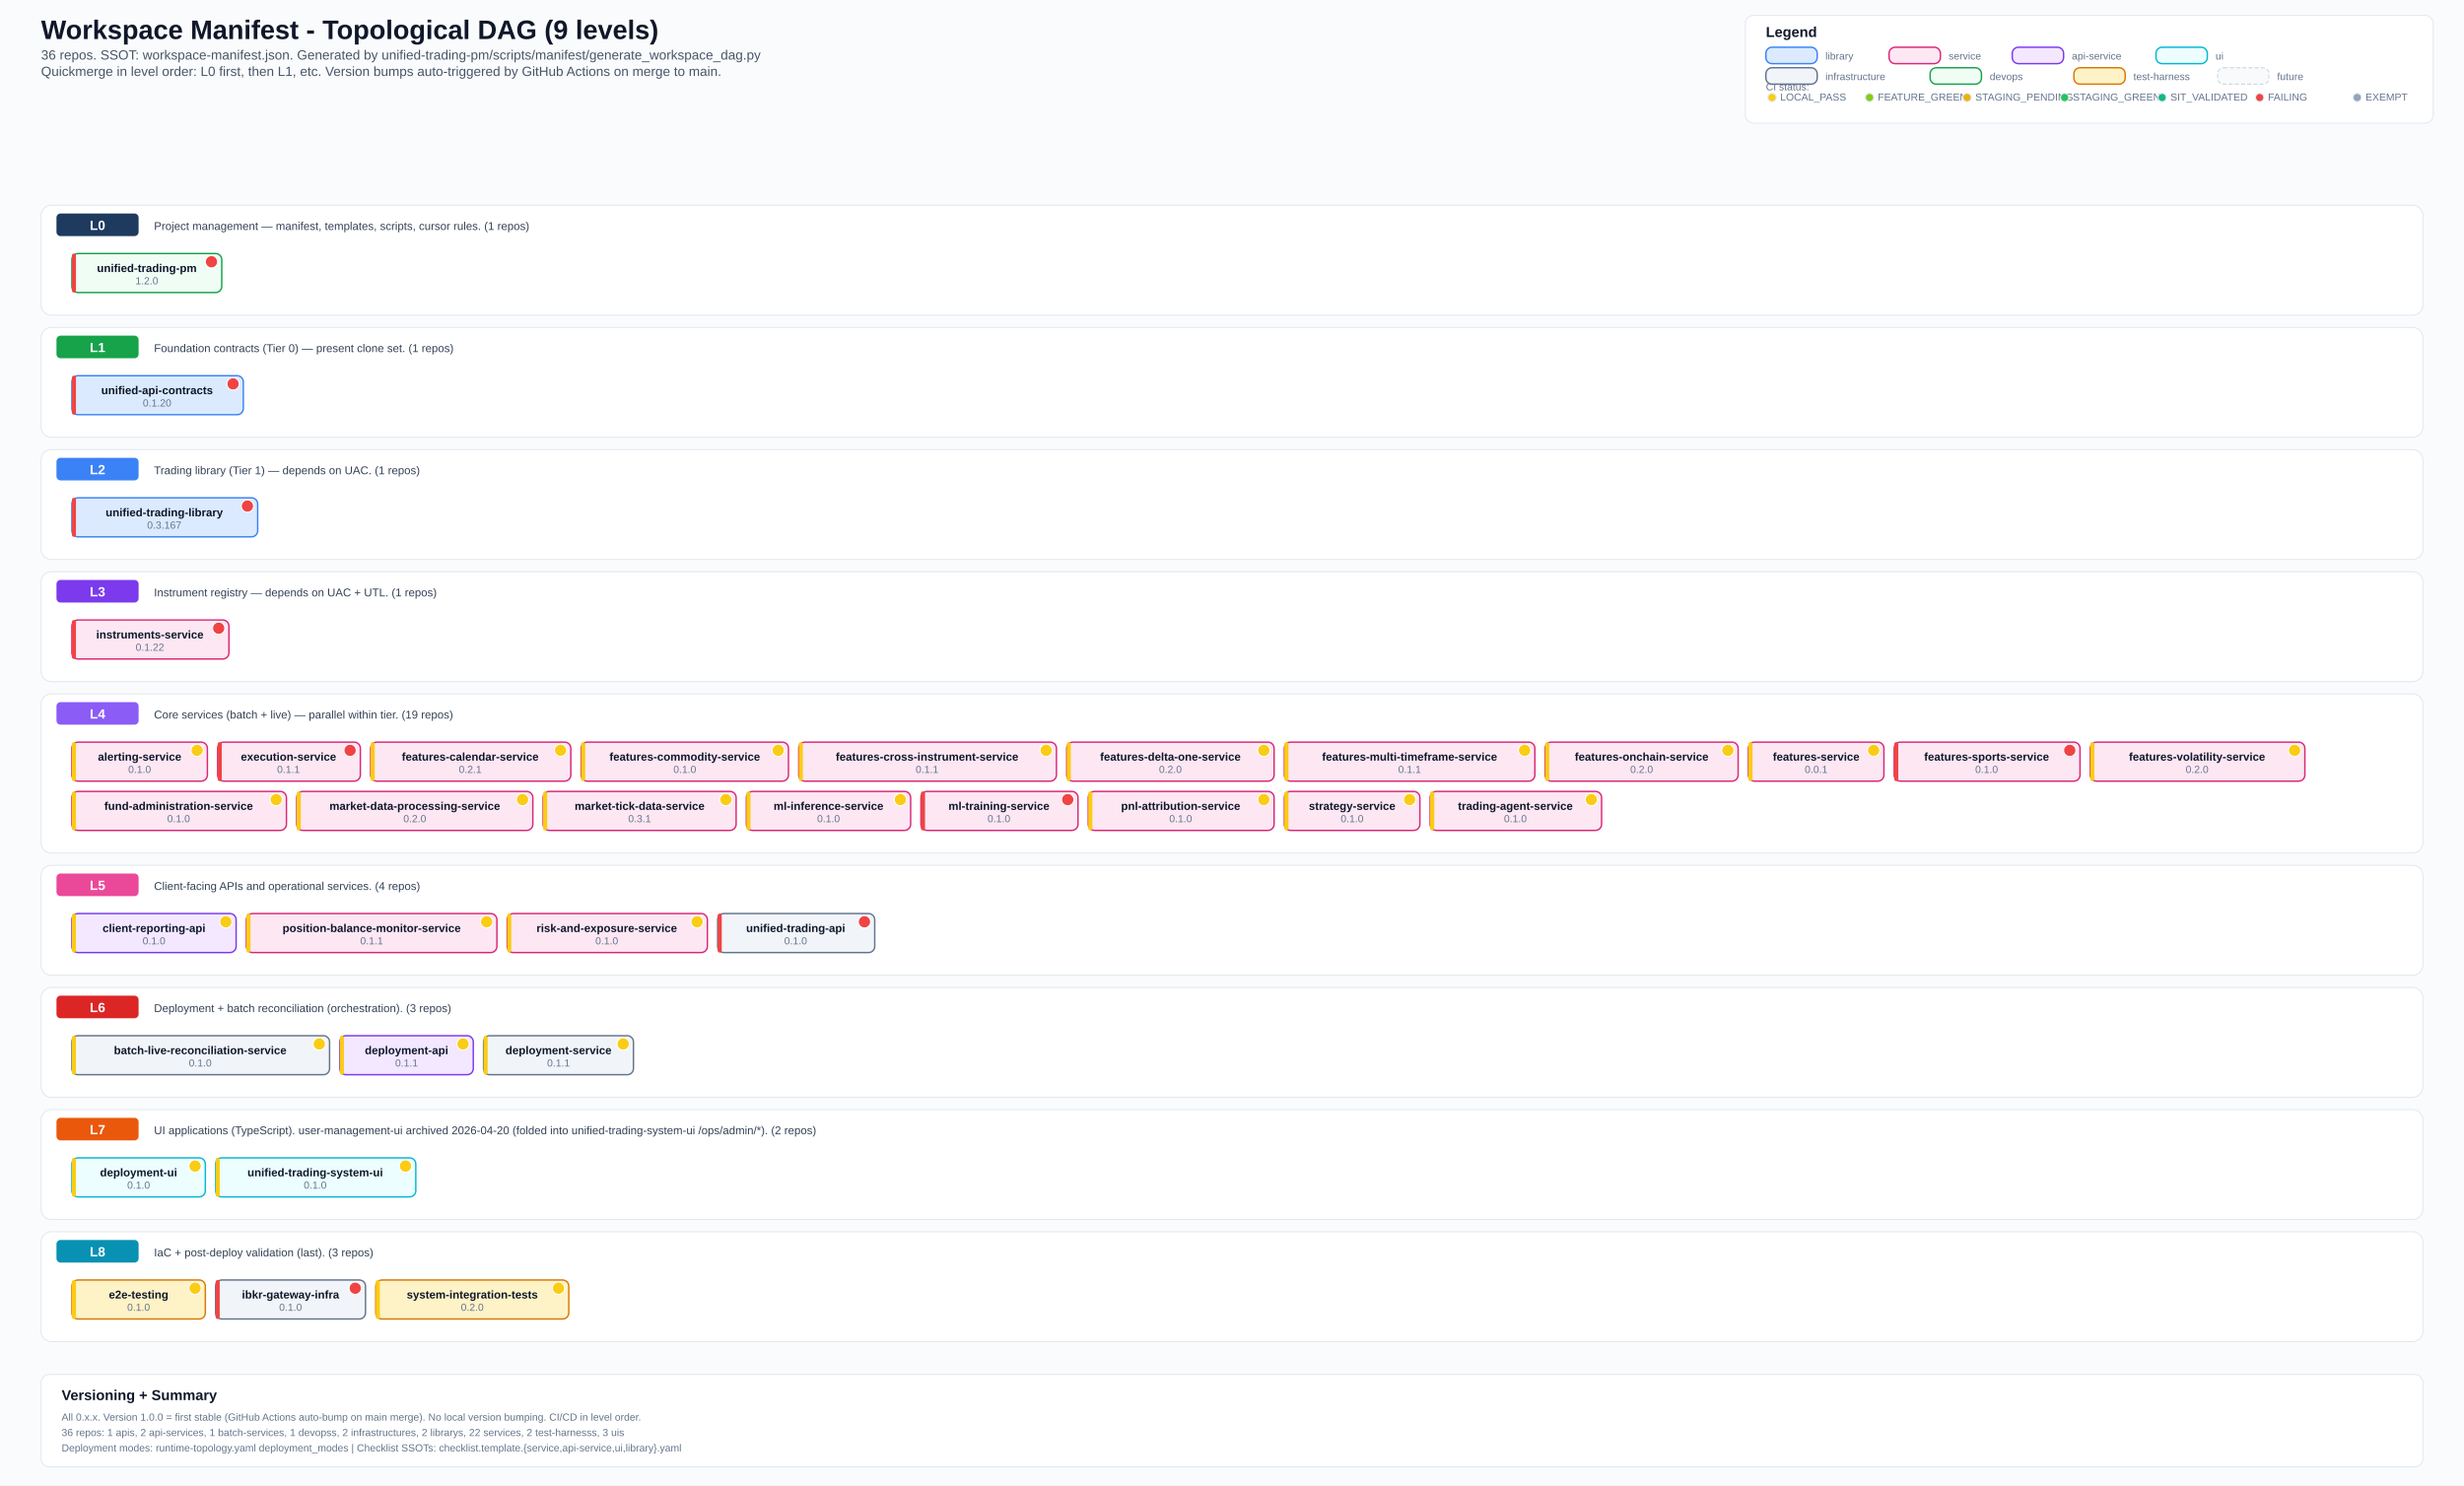
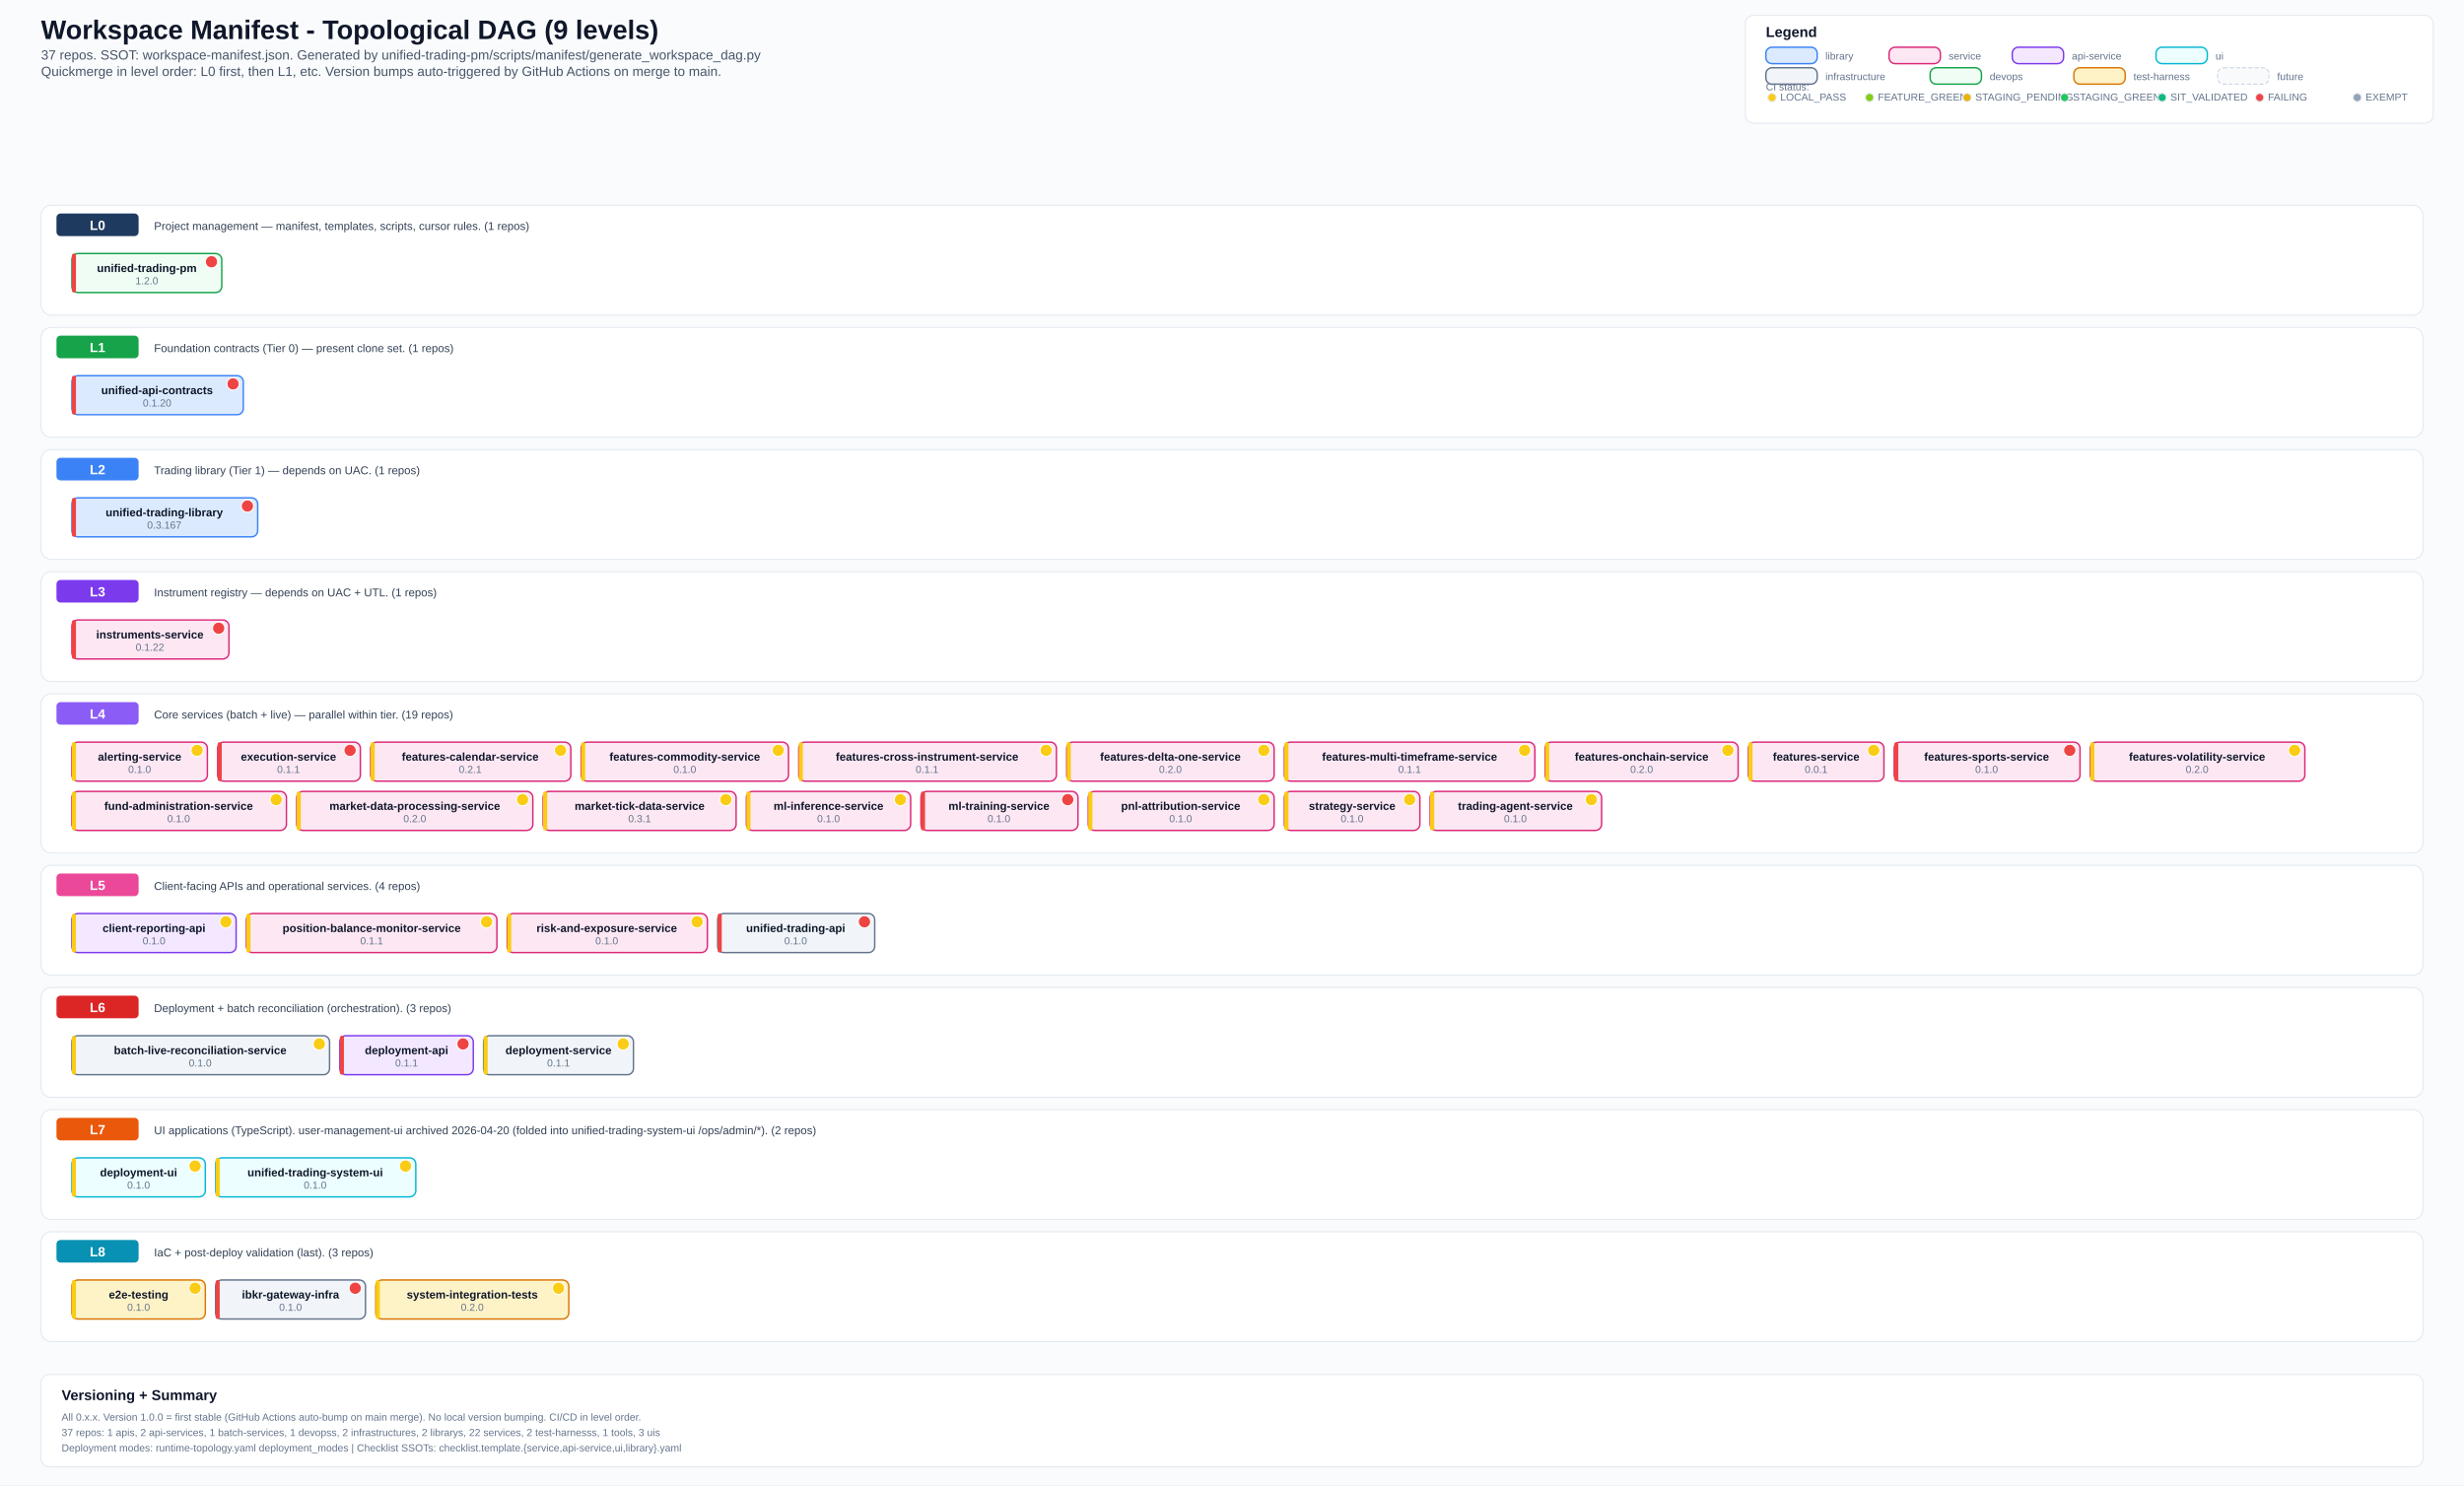
<svg xmlns="http://www.w3.org/2000/svg" width="2400" height="1447" viewBox="0 0 2400 1447">
  <defs>
    <style>
      .bg { fill: #fafbfc; }
      .title { font: 700 26px Arial, sans-serif; fill: #0f172a; }
      .subtitle { font: 500 13px Arial, sans-serif; fill: #475569; }
      .section { font: 700 14px Arial, sans-serif; fill: #0f172a; }
      .level-label { font: 700 13px Arial, sans-serif; fill: #ffffff; }
      .label { font: 600 11px Arial, sans-serif; fill: #0f172a; }
      .ver { font: 500 10px Arial, sans-serif; fill: #64748b; }
      .small { font: 500 10px Arial, sans-serif; fill: #64748b; }
      .desc { font: 500 11px Arial, sans-serif; fill: #334155; }
      .lib { fill: #dbeafe; stroke: #3b82f6; stroke-width: 1.4; rx: 6; }
      .svc { fill: #fce7f3; stroke: #db2777; stroke-width: 1.4; rx: 6; }
      .api { fill: #f3e8ff; stroke: #7c3aed; stroke-width: 1.4; rx: 6; }
      .ui-box { fill: #ecfeff; stroke: #06b6d4; stroke-width: 1.4; rx: 6; }
      .infra { fill: #f1f5f9; stroke: #64748b; stroke-width: 1.4; rx: 6; }
      .devops { fill: #f0fdf4; stroke: #16a34a; stroke-width: 1.4; rx: 6; }
      .test { fill: #fef3c7; stroke: #d97706; stroke-width: 1.4; rx: 6; }
      .future { fill: #f8fafc; stroke: #cbd5e1; stroke-width: 1; rx: 6; stroke-dasharray: 4 2; }
      .level-bg { fill: #ffffff; stroke: #e2e8f0; stroke-width: 1; rx: 10; }
      .level-badge { rx: 4; }
      .legend-box { fill: #ffffff; stroke: #e2e8f0; stroke-width: 1; rx: 8; }
  </style>
  </defs>
  <rect class="bg" x="0" y="0" width="2400" height="1447" />
  <text x="40" y="38" class="title">Workspace Manifest - Topological DAG (9 levels)</text>
-   <text x="40" y="58" class="subtitle">36 repos. SSOT: workspace-manifest.json. Generated by unified-trading-pm/scripts/manifest/generate_workspace_dag.py</text>
+   <text x="40" y="58" class="subtitle">37 repos. SSOT: workspace-manifest.json. Generated by unified-trading-pm/scripts/manifest/generate_workspace_dag.py</text>
  <text x="40" y="74" class="subtitle">Quickmerge in level order: L0 first, then L1, etc. Version bumps auto-triggered by GitHub Actions on merge to main.</text>
  <rect x="1700" y="15" width="670" height="105" class="legend-box" />
  <text x="1720" y="36" class="section">Legend</text>
  <text x="1720" y="88" class="small">CI status:</text>
  <circle cx="1726" cy="95" r="4" fill="#facc15" stroke="#e2e8f0" stroke-width="1" />
  <text x="1734" y="98" class="small">LOCAL_PASS</text>
  <circle cx="1821" cy="95" r="4" fill="#84cc16" stroke="#e2e8f0" stroke-width="1" />
  <text x="1829" y="98" class="small">FEATURE_GREEN</text>
  <circle cx="1916" cy="95" r="4" fill="#eab308" stroke="#e2e8f0" stroke-width="1" />
  <text x="1924" y="98" class="small">STAGING_PENDING</text>
  <circle cx="2011" cy="95" r="4" fill="#22c55e" stroke="#e2e8f0" stroke-width="1" />
  <text x="2019" y="98" class="small">STAGING_GREEN</text>
  <circle cx="2106" cy="95" r="4" fill="#10b981" stroke="#e2e8f0" stroke-width="1" />
  <text x="2114" y="98" class="small">SIT_VALIDATED</text>
  <circle cx="2201" cy="95" r="4" fill="#ef4444" stroke="#e2e8f0" stroke-width="1" />
  <text x="2209" y="98" class="small">FAILING</text>
  <circle cx="2296" cy="95" r="4" fill="#94a3b8" stroke="#e2e8f0" stroke-width="1" />
  <text x="2304" y="98" class="small">EXEMPT</text>
  <rect x="1720" y="46" width="50" height="16" class="lib" />
  <text x="1778" y="58" class="small">library</text>
  <rect x="1840" y="46" width="50" height="16" class="svc" />
  <text x="1898" y="58" class="small">service</text>
  <rect x="1960" y="46" width="50" height="16" class="api" />
  <text x="2018" y="58" class="small">api-service</text>
  <rect x="2100" y="46" width="50" height="16" class="ui-box" />
  <text x="2158" y="58" class="small">ui</text>
  <rect x="1720" y="66" width="50" height="16" class="infra" />
  <text x="1778" y="78" class="small">infrastructure</text>
  <rect x="1880" y="66" width="50" height="16" class="devops" />
  <text x="1938" y="78" class="small">devops</text>
  <rect x="2020" y="66" width="50" height="16" class="test" />
  <text x="2078" y="78" class="small">test-harness</text>
  <rect x="2160" y="66" width="50" height="16" class="future" />
  <text x="2218" y="78" class="small">future</text>
  <rect x="40" y="200" width="2320" height="107" class="level-bg" />
  <rect x="55" y="208" width="80" height="22" fill="#1e3a5f" class="level-badge" />
  <text x="95" y="224" text-anchor="middle" class="level-label">L0</text>
  <text x="150" y="224" class="desc">Project management — manifest, templates, scripts, cursor rules. (1 repos)</text>
  <rect x="70" y="247" width="146" height="38" class="devops" />
  <rect x="70" y="247" width="4" height="38" fill="#ef4444" rx="2" />
  <text x="143" y="265" text-anchor="middle" class="label">unified-trading-pm</text>
  <circle cx="206" cy="255" r="6" fill="#ef4444" stroke="#fff" stroke-width="1" />
  <text x="143" y="277" text-anchor="middle" class="ver">1.2.0</text>
  <rect x="40" y="319" width="2320" height="107" class="level-bg" />
  <rect x="55" y="327" width="80" height="22" fill="#16a34a" class="level-badge" />
  <text x="95" y="343" text-anchor="middle" class="level-label">L1</text>
  <text x="150" y="343" class="desc">Foundation contracts (Tier 0) — present clone set. (1 repos)</text>
  <rect x="70" y="366" width="167" height="38" class="lib" />
  <rect x="70" y="366" width="4" height="38" fill="#ef4444" rx="2" />
  <text x="153" y="384" text-anchor="middle" class="label">unified-api-contracts</text>
  <circle cx="227" cy="374" r="6" fill="#ef4444" stroke="#fff" stroke-width="1" />
  <text x="153" y="396" text-anchor="middle" class="ver">0.1.20</text>
  <rect x="40" y="438" width="2320" height="107" class="level-bg" />
  <rect x="55" y="446" width="80" height="22" fill="#3b82f6" class="level-badge" />
  <text x="95" y="462" text-anchor="middle" class="level-label">L2</text>
  <text x="150" y="462" class="desc">Trading library (Tier 1) — depends on UAC. (1 repos)</text>
  <rect x="70" y="485" width="181" height="38" class="lib" />
  <rect x="70" y="485" width="4" height="38" fill="#ef4444" rx="2" />
  <text x="160" y="503" text-anchor="middle" class="label">unified-trading-library</text>
  <circle cx="241" cy="493" r="6" fill="#ef4444" stroke="#fff" stroke-width="1" />
  <text x="160" y="515" text-anchor="middle" class="ver">0.3.167</text>
  <rect x="40" y="557" width="2320" height="107" class="level-bg" />
  <rect x="55" y="565" width="80" height="22" fill="#7c3aed" class="level-badge" />
  <text x="95" y="581" text-anchor="middle" class="level-label">L3</text>
  <text x="150" y="581" class="desc">Instrument registry — depends on UAC + UTL. (1 repos)</text>
  <rect x="70" y="604" width="153" height="38" class="svc" />
  <rect x="70" y="604" width="4" height="38" fill="#ef4444" rx="2" />
  <text x="146" y="622" text-anchor="middle" class="label">instruments-service</text>
  <circle cx="213" cy="612" r="6" fill="#ef4444" stroke="#fff" stroke-width="1" />
  <text x="146" y="634" text-anchor="middle" class="ver">0.1.22</text>
  <rect x="40" y="676" width="2320" height="155" class="level-bg" />
  <rect x="55" y="684" width="80" height="22" fill="#8b5cf6" class="level-badge" />
  <text x="95" y="700" text-anchor="middle" class="level-label">L4</text>
  <text x="150" y="700" class="desc">Core services (batch + live) — parallel within tier. (19 repos)</text>
  <rect x="70" y="723" width="132" height="38" class="svc" />
  <rect x="70" y="723" width="4" height="38" fill="#facc15" rx="2" />
  <text x="136" y="741" text-anchor="middle" class="label">alerting-service</text>
  <circle cx="192" cy="731" r="6" fill="#facc15" stroke="#fff" stroke-width="1" />
  <text x="136" y="753" text-anchor="middle" class="ver">0.1.0</text>
  <rect x="212" y="723" width="139" height="38" class="svc" />
  <rect x="212" y="723" width="4" height="38" fill="#ef4444" rx="2" />
  <text x="281" y="741" text-anchor="middle" class="label">execution-service</text>
  <circle cx="341" cy="731" r="6" fill="#ef4444" stroke="#fff" stroke-width="1" />
  <text x="281" y="753" text-anchor="middle" class="ver">0.1.1</text>
  <rect x="361" y="723" width="195" height="38" class="svc" />
  <rect x="361" y="723" width="4" height="38" fill="#facc15" rx="2" />
  <text x="458" y="741" text-anchor="middle" class="label">features-calendar-service</text>
  <circle cx="546" cy="731" r="6" fill="#facc15" stroke="#fff" stroke-width="1" />
  <text x="458" y="753" text-anchor="middle" class="ver">0.2.1</text>
  <rect x="566" y="723" width="202" height="38" class="svc" />
  <rect x="566" y="723" width="4" height="38" fill="#facc15" rx="2" />
  <text x="667" y="741" text-anchor="middle" class="label">features-commodity-service</text>
  <circle cx="758" cy="731" r="6" fill="#facc15" stroke="#fff" stroke-width="1" />
  <text x="667" y="753" text-anchor="middle" class="ver">0.1.0</text>
  <rect x="778" y="723" width="251" height="38" class="svc" />
  <rect x="778" y="723" width="4" height="38" fill="#facc15" rx="2" />
  <text x="903" y="741" text-anchor="middle" class="label">features-cross-instrument-service</text>
  <circle cx="1019" cy="731" r="6" fill="#facc15" stroke="#fff" stroke-width="1" />
  <text x="903" y="753" text-anchor="middle" class="ver">0.1.1</text>
  <rect x="1039" y="723" width="202" height="38" class="svc" />
  <rect x="1039" y="723" width="4" height="38" fill="#facc15" rx="2" />
  <text x="1140" y="741" text-anchor="middle" class="label">features-delta-one-service</text>
  <circle cx="1231" cy="731" r="6" fill="#facc15" stroke="#fff" stroke-width="1" />
  <text x="1140" y="753" text-anchor="middle" class="ver">0.2.0</text>
  <rect x="1251" y="723" width="244" height="38" class="svc" />
  <rect x="1251" y="723" width="4" height="38" fill="#facc15" rx="2" />
  <text x="1373" y="741" text-anchor="middle" class="label">features-multi-timeframe-service</text>
  <circle cx="1485" cy="731" r="6" fill="#facc15" stroke="#fff" stroke-width="1" />
  <text x="1373" y="753" text-anchor="middle" class="ver">0.1.1</text>
  <rect x="1505" y="723" width="188" height="38" class="svc" />
  <rect x="1505" y="723" width="4" height="38" fill="#facc15" rx="2" />
  <text x="1599" y="741" text-anchor="middle" class="label">features-onchain-service</text>
  <circle cx="1683" cy="731" r="6" fill="#facc15" stroke="#fff" stroke-width="1" />
  <text x="1599" y="753" text-anchor="middle" class="ver">0.2.0</text>
  <rect x="1703" y="723" width="132" height="38" class="svc" />
  <rect x="1703" y="723" width="4" height="38" fill="#facc15" rx="2" />
  <text x="1769" y="741" text-anchor="middle" class="label">features-service</text>
  <circle cx="1825" cy="731" r="6" fill="#facc15" stroke="#fff" stroke-width="1" />
  <text x="1769" y="753" text-anchor="middle" class="ver">0.0.1</text>
  <rect x="1845" y="723" width="181" height="38" class="svc" />
  <rect x="1845" y="723" width="4" height="38" fill="#ef4444" rx="2" />
  <text x="1935" y="741" text-anchor="middle" class="label">features-sports-service</text>
  <circle cx="2016" cy="731" r="6" fill="#ef4444" stroke="#fff" stroke-width="1" />
  <text x="1935" y="753" text-anchor="middle" class="ver">0.1.0</text>
  <rect x="2036" y="723" width="209" height="38" class="svc" />
  <rect x="2036" y="723" width="4" height="38" fill="#facc15" rx="2" />
  <text x="2140" y="741" text-anchor="middle" class="label">features-volatility-service</text>
  <circle cx="2235" cy="731" r="6" fill="#facc15" stroke="#fff" stroke-width="1" />
  <text x="2140" y="753" text-anchor="middle" class="ver">0.2.0</text>
  <rect x="70" y="771" width="209" height="38" class="svc" />
  <rect x="70" y="771" width="4" height="38" fill="#facc15" rx="2" />
  <text x="174" y="789" text-anchor="middle" class="label">fund-administration-service</text>
  <circle cx="269" cy="779" r="6" fill="#facc15" stroke="#fff" stroke-width="1" />
  <text x="174" y="801" text-anchor="middle" class="ver">0.1.0</text>
  <rect x="289" y="771" width="230" height="38" class="svc" />
  <rect x="289" y="771" width="4" height="38" fill="#facc15" rx="2" />
  <text x="404" y="789" text-anchor="middle" class="label">market-data-processing-service</text>
  <circle cx="509" cy="779" r="6" fill="#facc15" stroke="#fff" stroke-width="1" />
  <text x="404" y="801" text-anchor="middle" class="ver">0.2.0</text>
  <rect x="529" y="771" width="188" height="38" class="svc" />
  <rect x="529" y="771" width="4" height="38" fill="#facc15" rx="2" />
  <text x="623" y="789" text-anchor="middle" class="label">market-tick-data-service</text>
  <circle cx="707" cy="779" r="6" fill="#facc15" stroke="#fff" stroke-width="1" />
  <text x="623" y="801" text-anchor="middle" class="ver">0.3.1</text>
  <rect x="727" y="771" width="160" height="38" class="svc" />
  <rect x="727" y="771" width="4" height="38" fill="#facc15" rx="2" />
  <text x="807" y="789" text-anchor="middle" class="label">ml-inference-service</text>
  <circle cx="877" cy="779" r="6" fill="#facc15" stroke="#fff" stroke-width="1" />
  <text x="807" y="801" text-anchor="middle" class="ver">0.1.0</text>
  <rect x="897" y="771" width="153" height="38" class="svc" />
  <rect x="897" y="771" width="4" height="38" fill="#ef4444" rx="2" />
  <text x="973" y="789" text-anchor="middle" class="label">ml-training-service</text>
  <circle cx="1040" cy="779" r="6" fill="#ef4444" stroke="#fff" stroke-width="1" />
  <text x="973" y="801" text-anchor="middle" class="ver">0.1.0</text>
  <rect x="1060" y="771" width="181" height="38" class="svc" />
  <rect x="1060" y="771" width="4" height="38" fill="#facc15" rx="2" />
  <text x="1150" y="789" text-anchor="middle" class="label">pnl-attribution-service</text>
  <circle cx="1231" cy="779" r="6" fill="#facc15" stroke="#fff" stroke-width="1" />
  <text x="1150" y="801" text-anchor="middle" class="ver">0.1.0</text>
  <rect x="1251" y="771" width="132" height="38" class="svc" />
  <rect x="1251" y="771" width="4" height="38" fill="#facc15" rx="2" />
  <text x="1317" y="789" text-anchor="middle" class="label">strategy-service</text>
  <circle cx="1373" cy="779" r="6" fill="#facc15" stroke="#fff" stroke-width="1" />
  <text x="1317" y="801" text-anchor="middle" class="ver">0.1.0</text>
  <rect x="1393" y="771" width="167" height="38" class="svc" />
  <rect x="1393" y="771" width="4" height="38" fill="#facc15" rx="2" />
  <text x="1476" y="789" text-anchor="middle" class="label">trading-agent-service</text>
  <circle cx="1550" cy="779" r="6" fill="#facc15" stroke="#fff" stroke-width="1" />
  <text x="1476" y="801" text-anchor="middle" class="ver">0.1.0</text>
  <rect x="40" y="843" width="2320" height="107" class="level-bg" />
  <rect x="55" y="851" width="80" height="22" fill="#ec4899" class="level-badge" />
  <text x="95" y="867" text-anchor="middle" class="level-label">L5</text>
  <text x="150" y="867" class="desc">Client-facing APIs and operational services. (4 repos)</text>
  <rect x="70" y="890" width="160" height="38" class="api" />
  <rect x="70" y="890" width="4" height="38" fill="#facc15" rx="2" />
  <text x="150" y="908" text-anchor="middle" class="label">client-reporting-api</text>
  <circle cx="220" cy="898" r="6" fill="#facc15" stroke="#fff" stroke-width="1" />
  <text x="150" y="920" text-anchor="middle" class="ver">0.1.0</text>
  <rect x="240" y="890" width="244" height="38" class="svc" />
  <rect x="240" y="890" width="4" height="38" fill="#facc15" rx="2" />
  <text x="362" y="908" text-anchor="middle" class="label">position-balance-monitor-service</text>
  <circle cx="474" cy="898" r="6" fill="#facc15" stroke="#fff" stroke-width="1" />
  <text x="362" y="920" text-anchor="middle" class="ver">0.1.1</text>
  <rect x="494" y="890" width="195" height="38" class="svc" />
  <rect x="494" y="890" width="4" height="38" fill="#facc15" rx="2" />
  <text x="591" y="908" text-anchor="middle" class="label">risk-and-exposure-service</text>
  <circle cx="679" cy="898" r="6" fill="#facc15" stroke="#fff" stroke-width="1" />
  <text x="591" y="920" text-anchor="middle" class="ver">0.1.0</text>
  <rect x="699" y="890" width="153" height="38" class="infra" />
  <rect x="699" y="890" width="4" height="38" fill="#ef4444" rx="2" />
  <text x="775" y="908" text-anchor="middle" class="label">unified-trading-api</text>
  <circle cx="842" cy="898" r="6" fill="#ef4444" stroke="#fff" stroke-width="1" />
  <text x="775" y="920" text-anchor="middle" class="ver">0.1.0</text>
  <rect x="40" y="962" width="2320" height="107" class="level-bg" />
  <rect x="55" y="970" width="80" height="22" fill="#dc2626" class="level-badge" />
  <text x="95" y="986" text-anchor="middle" class="level-label">L6</text>
  <text x="150" y="986" class="desc">Deployment + batch reconciliation (orchestration). (3 repos)</text>
  <rect x="70" y="1009" width="251" height="38" class="infra" />
  <rect x="70" y="1009" width="4" height="38" fill="#facc15" rx="2" />
  <text x="195" y="1027" text-anchor="middle" class="label">batch-live-reconciliation-service</text>
  <circle cx="311" cy="1017" r="6" fill="#facc15" stroke="#fff" stroke-width="1" />
  <text x="195" y="1039" text-anchor="middle" class="ver">0.1.0</text>
  <rect x="331" y="1009" width="130" height="38" class="api" />
-   <rect x="331" y="1009" width="4" height="38" fill="#facc15" rx="2" />
+   <rect x="331" y="1009" width="4" height="38" fill="#ef4444" rx="2" />
  <text x="396" y="1027" text-anchor="middle" class="label">deployment-api</text>
-   <circle cx="451" cy="1017" r="6" fill="#facc15" stroke="#fff" stroke-width="1" />
+   <circle cx="451" cy="1017" r="6" fill="#ef4444" stroke="#fff" stroke-width="1" />
  <text x="396" y="1039" text-anchor="middle" class="ver">0.1.1</text>
  <rect x="471" y="1009" width="146" height="38" class="infra" />
  <rect x="471" y="1009" width="4" height="38" fill="#facc15" rx="2" />
  <text x="544" y="1027" text-anchor="middle" class="label">deployment-service</text>
  <circle cx="607" cy="1017" r="6" fill="#facc15" stroke="#fff" stroke-width="1" />
  <text x="544" y="1039" text-anchor="middle" class="ver">0.1.1</text>
  <rect x="40" y="1081" width="2320" height="107" class="level-bg" />
  <rect x="55" y="1089" width="80" height="22" fill="#ea580c" class="level-badge" />
  <text x="95" y="1105" text-anchor="middle" class="level-label">L7</text>
  <text x="150" y="1105" class="desc">UI applications (TypeScript). user-management-ui archived 2026-04-20 (folded into unified-trading-system-ui /ops/admin/*). (2 repos)</text>
  <rect x="70" y="1128" width="130" height="38" class="ui-box" />
  <rect x="70" y="1128" width="4" height="38" fill="#facc15" rx="2" />
  <text x="135" y="1146" text-anchor="middle" class="label">deployment-ui</text>
  <circle cx="190" cy="1136" r="6" fill="#facc15" stroke="#fff" stroke-width="1" />
  <text x="135" y="1158" text-anchor="middle" class="ver">0.1.0</text>
  <rect x="210" y="1128" width="195" height="38" class="ui-box" />
  <rect x="210" y="1128" width="4" height="38" fill="#facc15" rx="2" />
  <text x="307" y="1146" text-anchor="middle" class="label">unified-trading-system-ui</text>
  <circle cx="395" cy="1136" r="6" fill="#facc15" stroke="#fff" stroke-width="1" />
  <text x="307" y="1158" text-anchor="middle" class="ver">0.1.0</text>
  <rect x="40" y="1200" width="2320" height="107" class="level-bg" />
  <rect x="55" y="1208" width="80" height="22" fill="#0891b2" class="level-badge" />
  <text x="95" y="1224" text-anchor="middle" class="level-label">L8</text>
  <text x="150" y="1224" class="desc">IaC + post-deploy validation (last). (3 repos)</text>
  <rect x="70" y="1247" width="130" height="38" class="test" />
  <rect x="70" y="1247" width="4" height="38" fill="#facc15" rx="2" />
  <text x="135" y="1265" text-anchor="middle" class="label">e2e-testing</text>
  <circle cx="190" cy="1255" r="6" fill="#facc15" stroke="#fff" stroke-width="1" />
  <text x="135" y="1277" text-anchor="middle" class="ver">0.1.0</text>
  <rect x="210" y="1247" width="146" height="38" class="infra" />
  <rect x="210" y="1247" width="4" height="38" fill="#ef4444" rx="2" />
  <text x="283" y="1265" text-anchor="middle" class="label">ibkr-gateway-infra</text>
  <circle cx="346" cy="1255" r="6" fill="#ef4444" stroke="#fff" stroke-width="1" />
  <text x="283" y="1277" text-anchor="middle" class="ver">0.1.0</text>
  <rect x="366" y="1247" width="188" height="38" class="test" />
  <rect x="366" y="1247" width="4" height="38" fill="#facc15" rx="2" />
  <text x="460" y="1265" text-anchor="middle" class="label">system-integration-tests</text>
  <circle cx="544" cy="1255" r="6" fill="#facc15" stroke="#fff" stroke-width="1" />
  <text x="460" y="1277" text-anchor="middle" class="ver">0.2.0</text>
  <rect x="40" y="1339" width="2320" height="90" fill="#ffffff" stroke="#e2e8f0" stroke-width="1" rx="8" />
  <text x="60" y="1364" class="section">Versioning + Summary</text>
  <text x="60" y="1384" class="small">All 0.x.x. Version 1.0.0 = first stable (GitHub Actions auto-bump on main merge). No local version bumping. CI/CD in level order.</text>
-   <text x="60" y="1399" class="small">36 repos: 1 apis, 2 api-services, 1 batch-services, 1 devopss, 2 infrastructures, 2 librarys, 22 services, 2 test-harnesss, 3 uis</text>
+   <text x="60" y="1399" class="small">37 repos: 1 apis, 2 api-services, 1 batch-services, 1 devopss, 2 infrastructures, 2 librarys, 22 services, 2 test-harnesss, 1 tools, 3 uis</text>
  <text x="60" y="1414" class="small">Deployment modes: runtime-topology.yaml deployment_modes | Checklist SSOTs: checklist.template.{service,api-service,ui,library}.yaml</text>
</svg>
